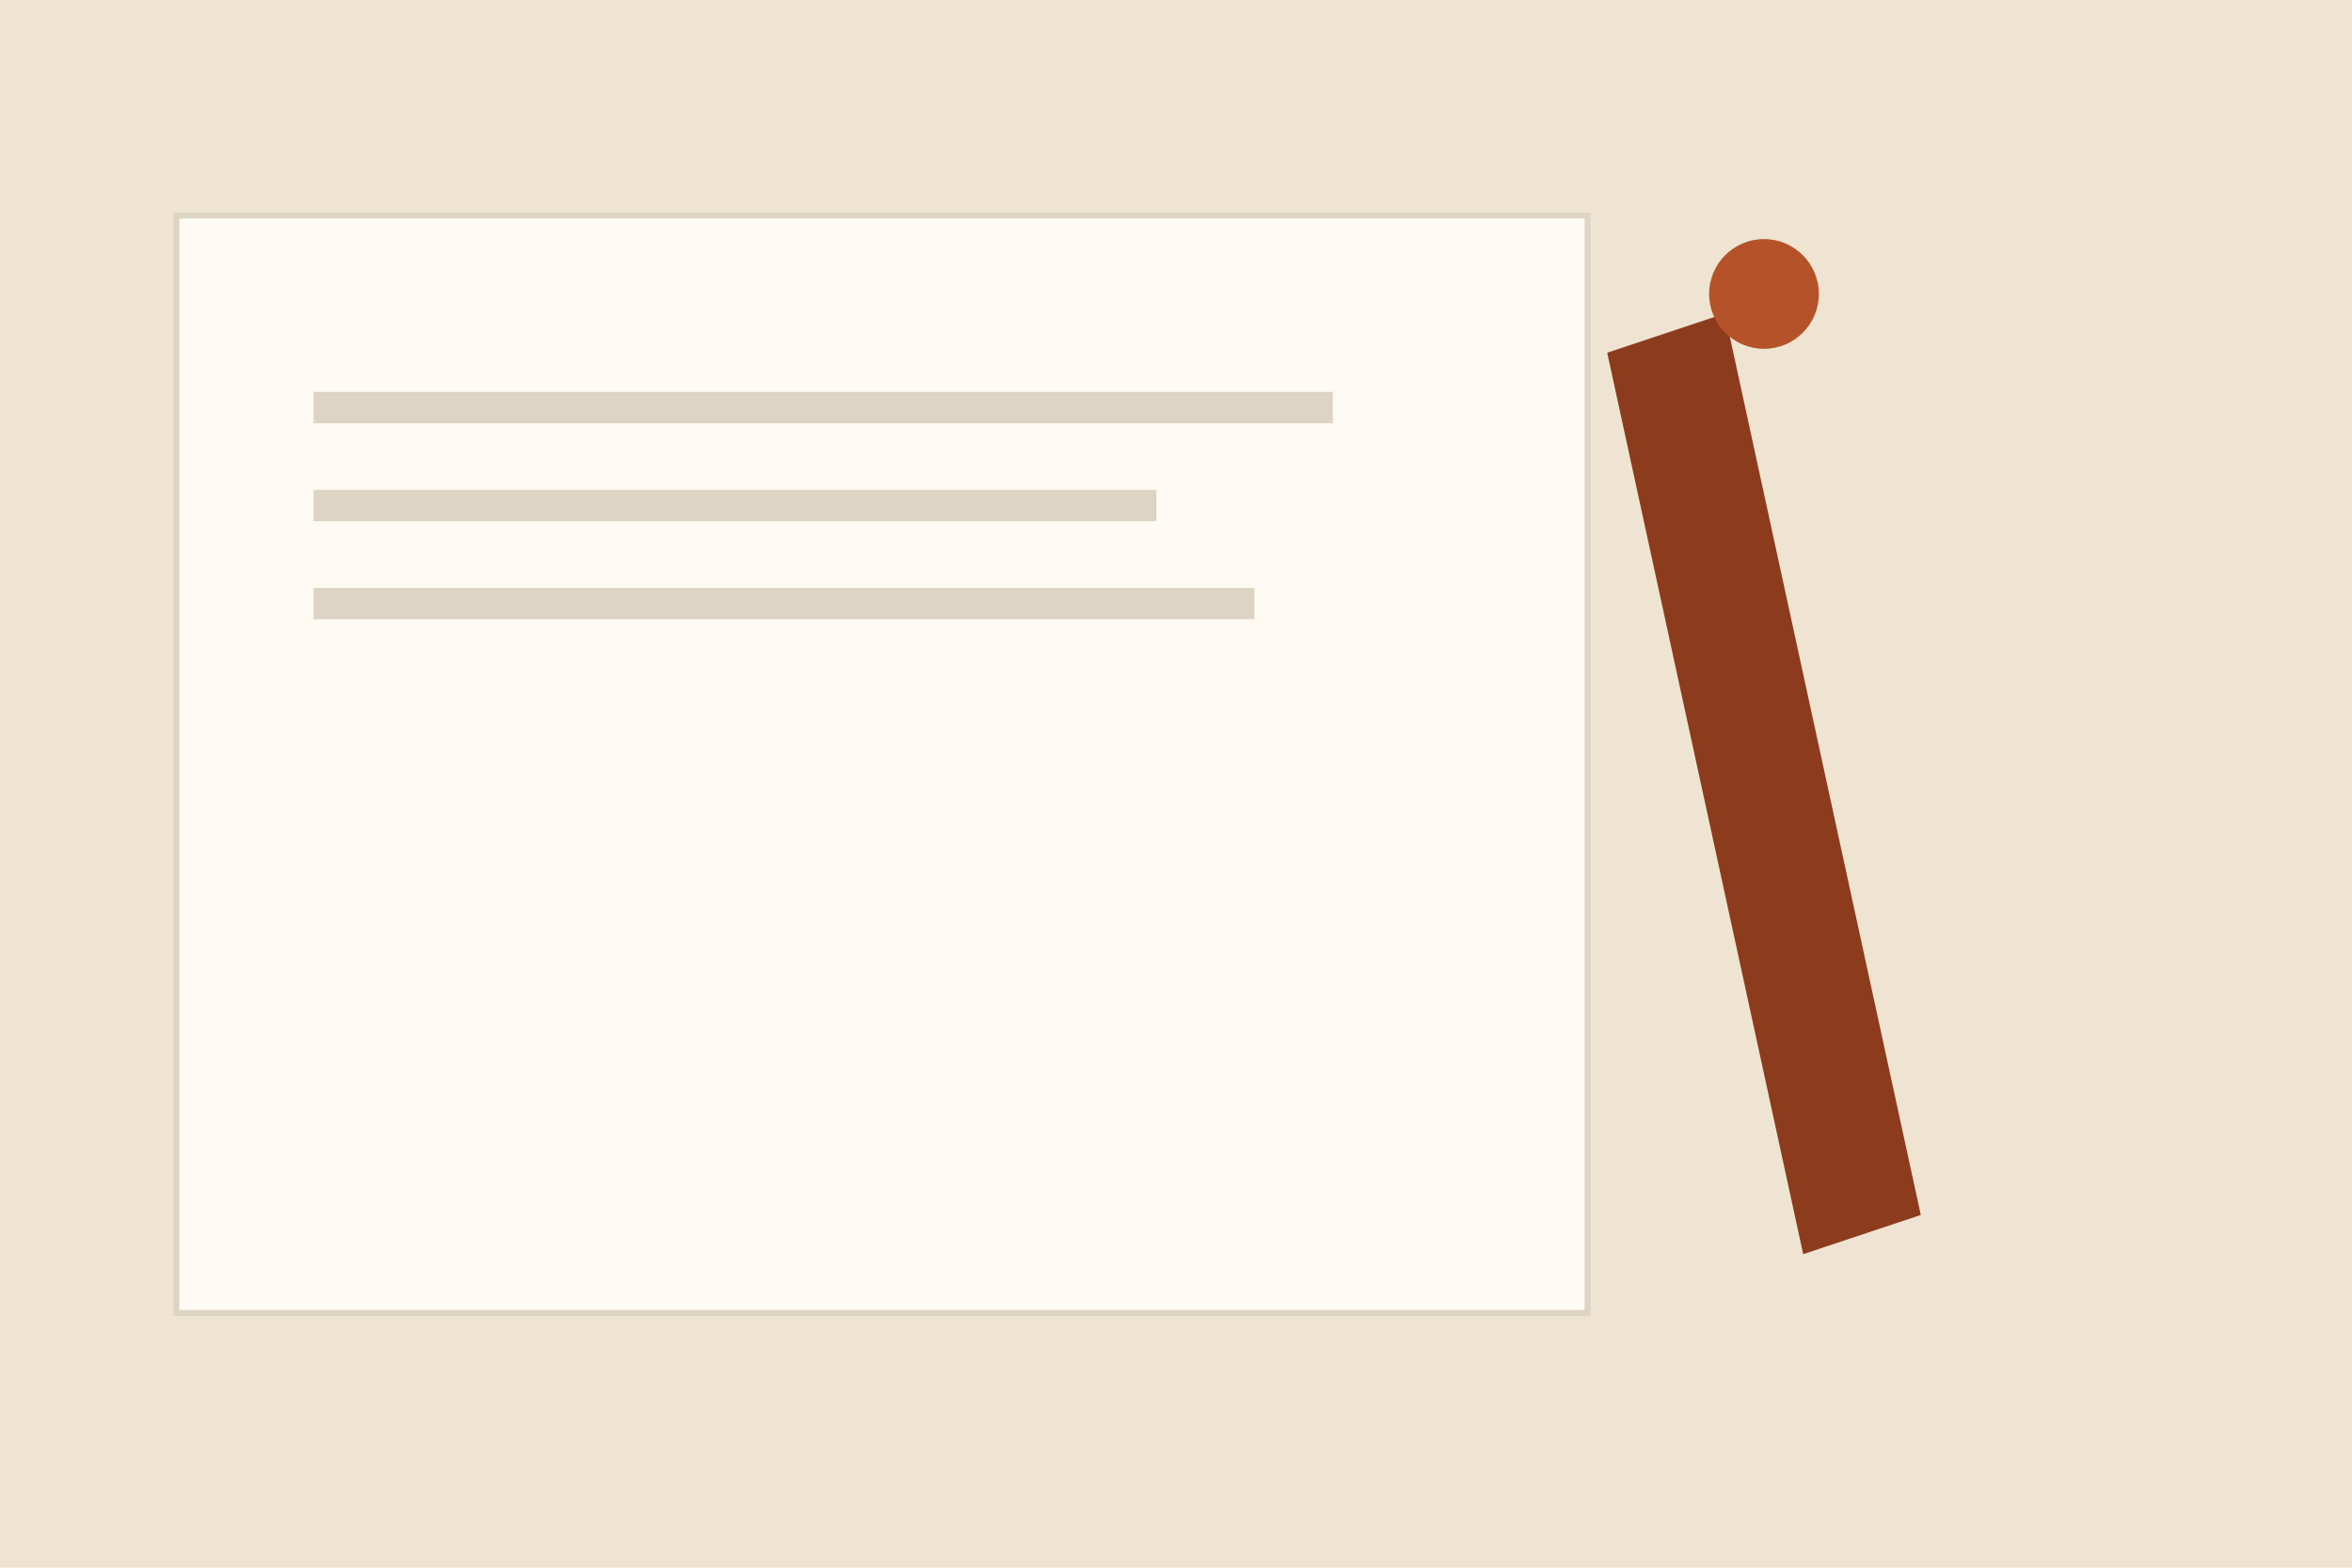
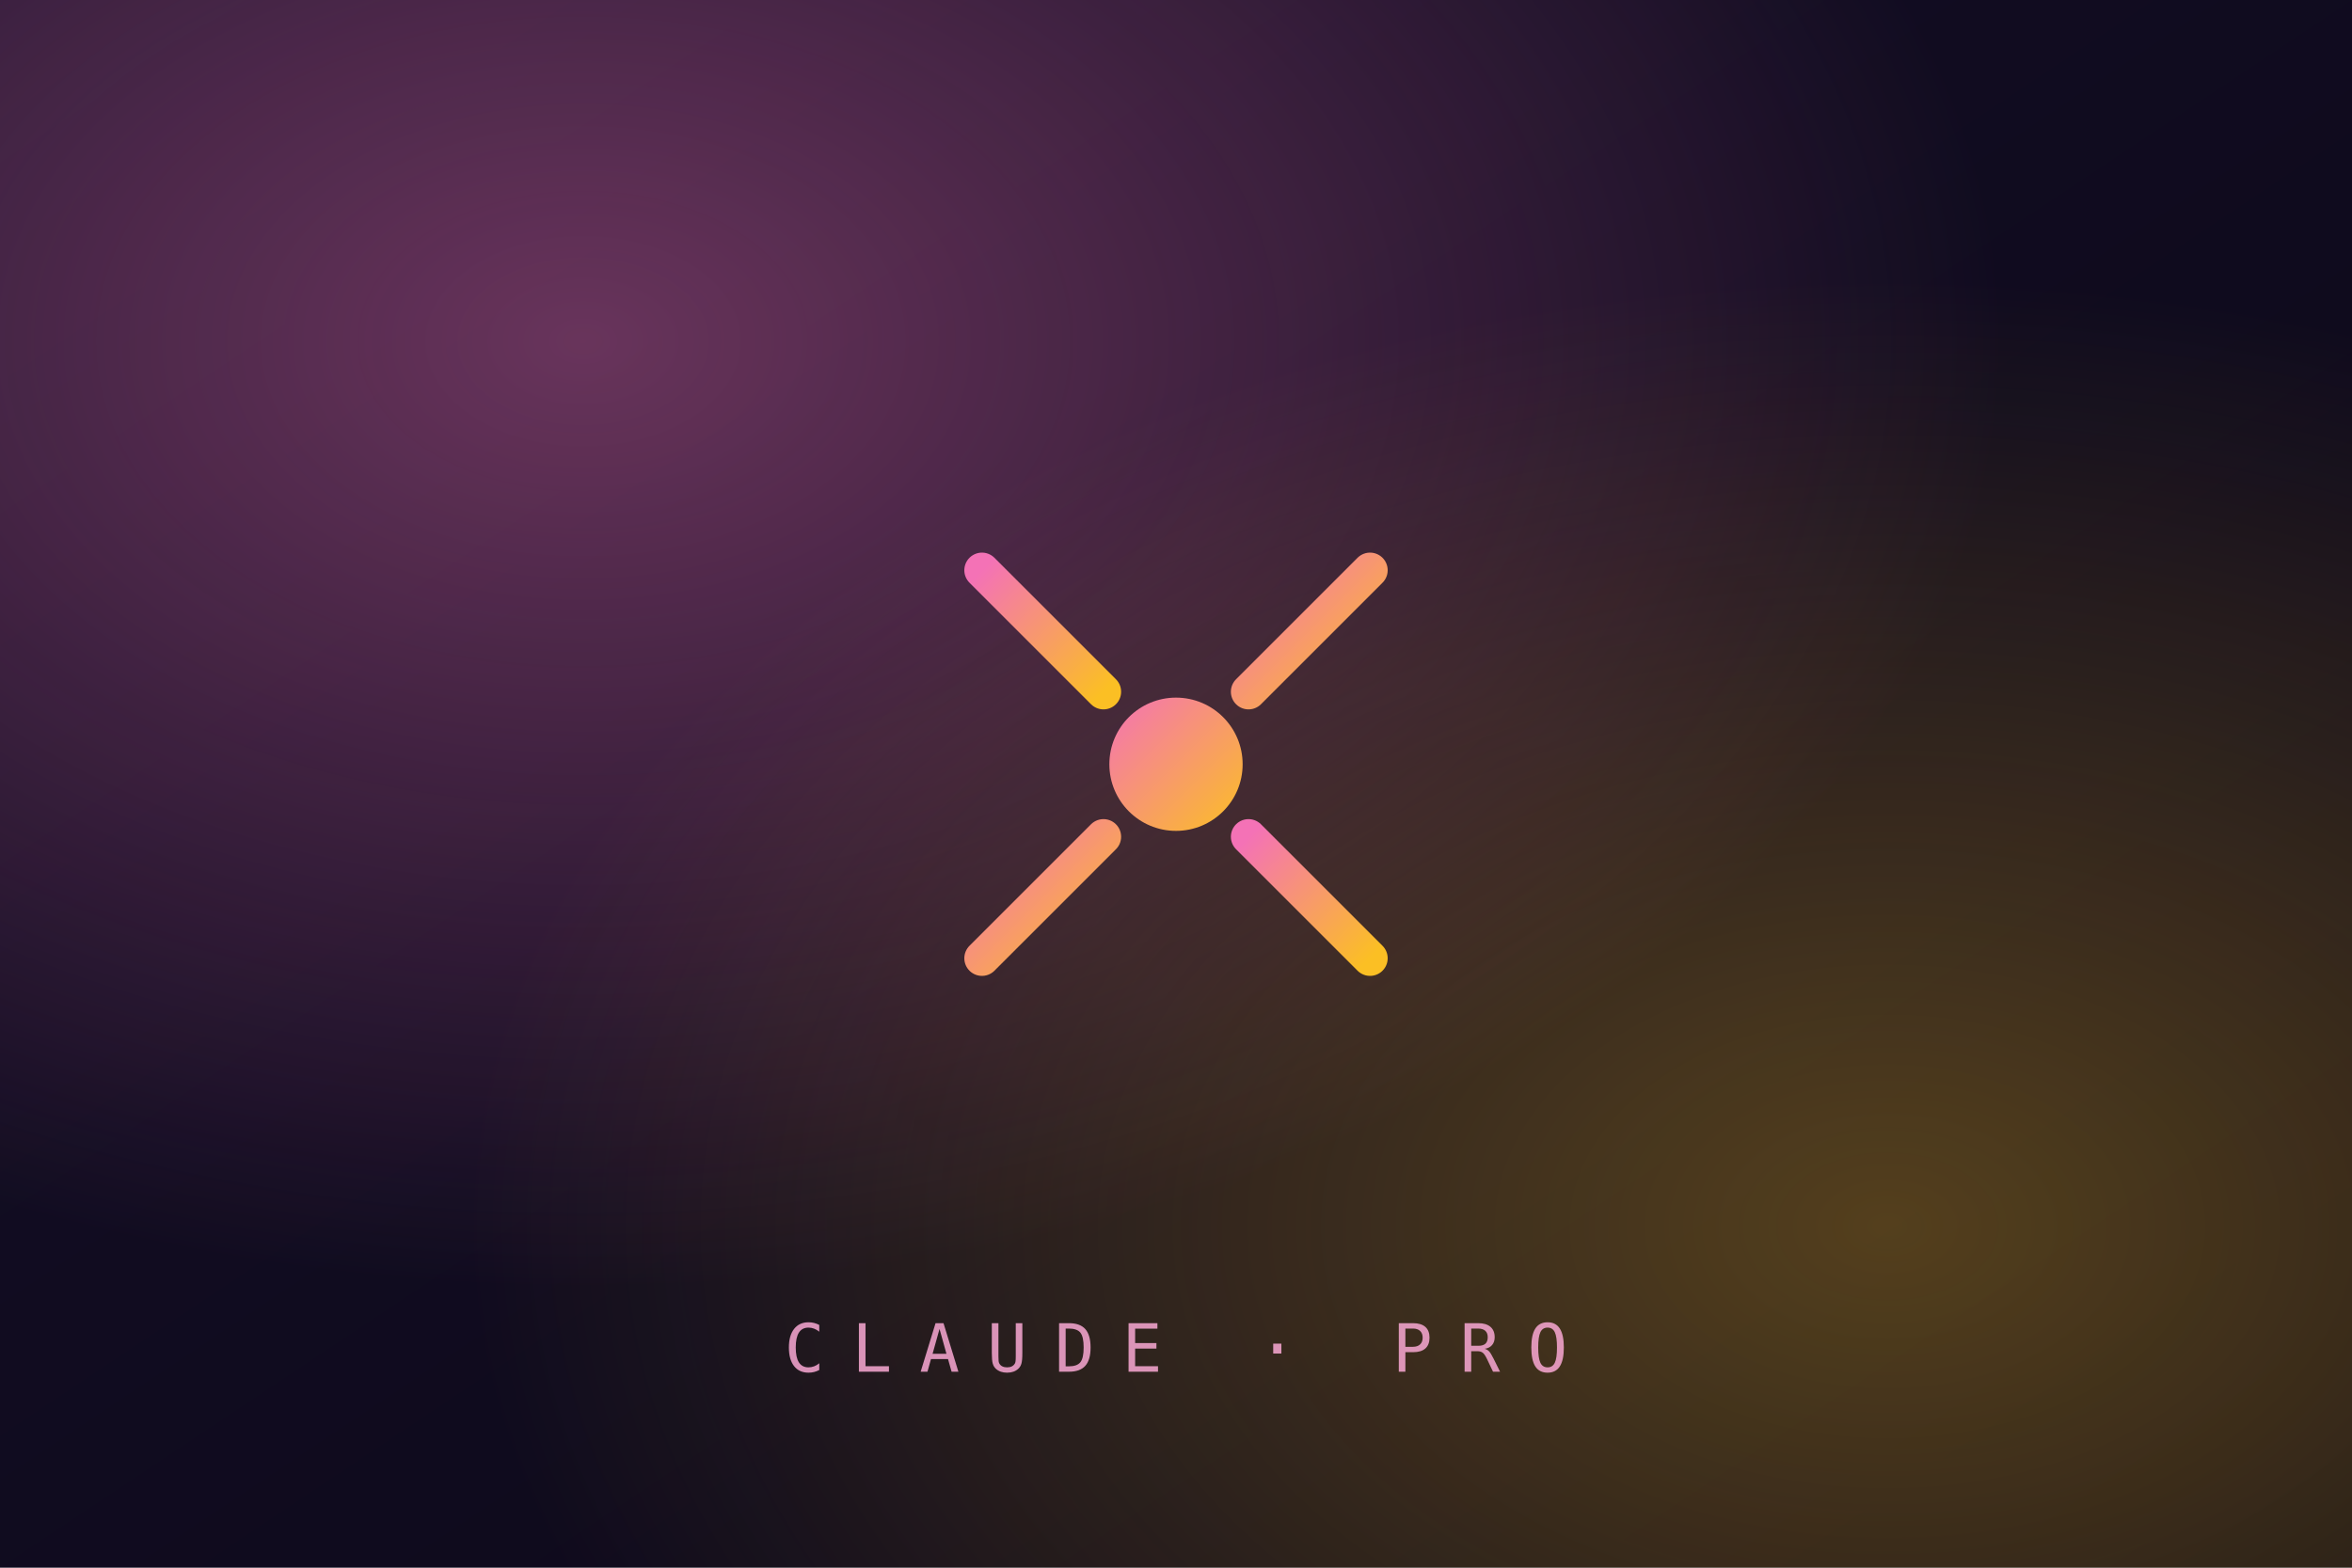
<svg xmlns="http://www.w3.org/2000/svg" viewBox="0 0 1200 800" role="img" aria-label="Claude Pro 月卡封面">
-   <rect width="1200" height="800" fill="#efe4d2" />
-   <rect x="90" y="110" width="720" height="560" fill="#fffaf3" stroke="#ddd4c4" stroke-width="3" />
-   <path d="M880 160 L980 620 L920 640 L820 180 Z" fill="#8c3c1c" />
-   <circle cx="900" cy="150" r="28" fill="#b4532a" />
-   <rect x="160" y="200" width="520" height="16" fill="#ddd4c4" />
-   <rect x="160" y="250" width="430" height="16" fill="#ddd4c4" />
-   <rect x="160" y="300" width="480" height="16" fill="#ddd4c4" />
+   <defs>
+     <linearGradient id="bg" x1="0" y1="0" x2="1" y2="1">
+       <stop offset="0" stop-color="#161028" />
+       <stop offset="1" stop-color="#0a0716" />
+     </linearGradient>
+     <linearGradient id="mark" x1="0" y1="0" x2="1" y2="1">
+       <stop offset="0" stop-color="#f472b6" />
+       <stop offset="1" stop-color="#fbbf24" />
+     </linearGradient>
+     <radialGradient id="g1" cx=".25" cy=".22" r=".6">
+       <stop offset="0" stop-color="#f472b6" stop-opacity=".38" />
+       <stop offset="1" stop-color="#f472b6" stop-opacity="0" />
+     </radialGradient>
+     <radialGradient id="g2" cx=".8" cy=".78" r=".6">
+       <stop offset="0" stop-color="#fbbf24" stop-opacity=".3" />
+       <stop offset="1" stop-color="#fbbf24" stop-opacity="0" />
+     </radialGradient>
+   </defs>
+   <rect width="1200" height="800" fill="url(#bg)" />
+   <rect width="1200" height="800" fill="url(#g1)" />
+   <rect width="1200" height="800" fill="url(#g2)" />
+   <g transform="translate(600 390)">
+     <g stroke="url(#mark)" stroke-width="18" stroke-linecap="round">
+       <line x1="0" y1="-140" x2="0" y2="-52" />
+       <line x1="99" y1="-99" x2="37" y2="-37" />
+       <line x1="140" y1="0" x2="52" y2="0" />
+       <line x1="99" y1="99" x2="37" y2="37" />
+       <line x1="0" y1="140" x2="0" y2="52" />
+       <line x1="-99" y1="99" x2="-37" y2="37" />
+       <line x1="-140" y1="0" x2="-52" y2="0" />
+       <line x1="-99" y1="-99" x2="-37" y2="-37" />
+     </g>
+     <circle r="34" fill="url(#mark)" />
+   </g>
+   <text x="600" y="700" text-anchor="middle" font-family="Consolas, monospace" font-size="34" letter-spacing="14" fill="#f9a8d4" opacity=".85">CLAUDE · PRO</text>
</svg>
